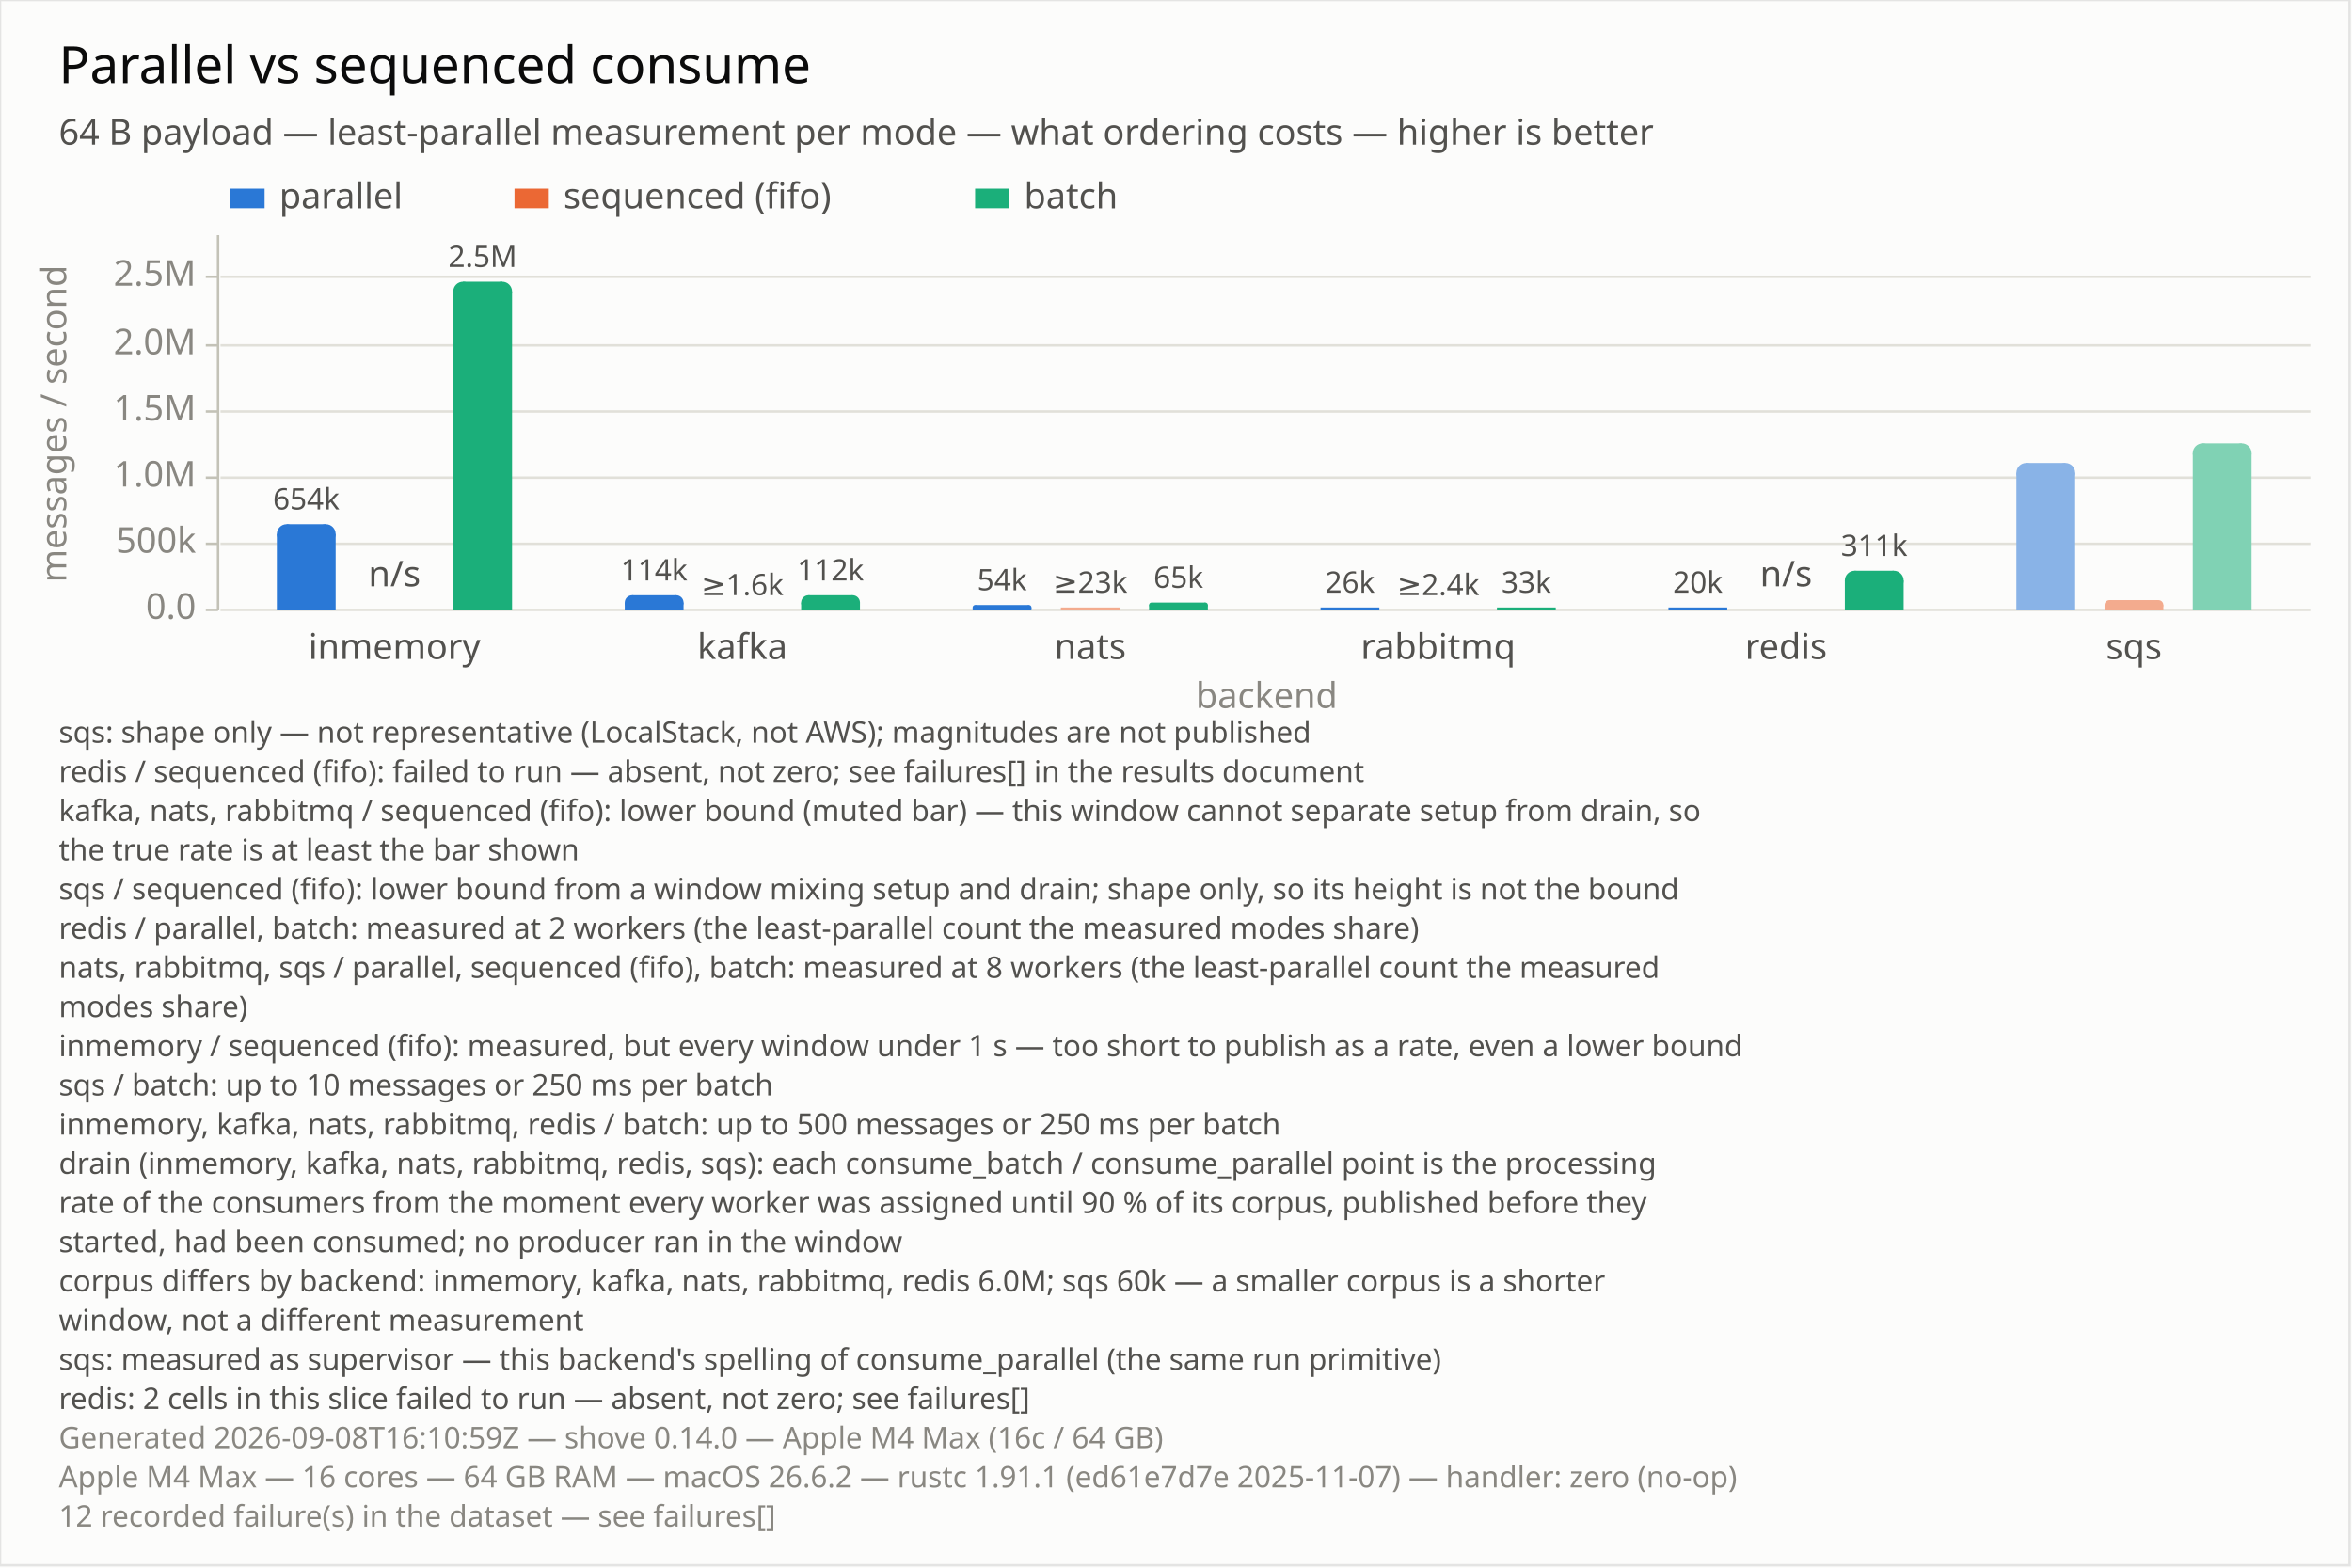
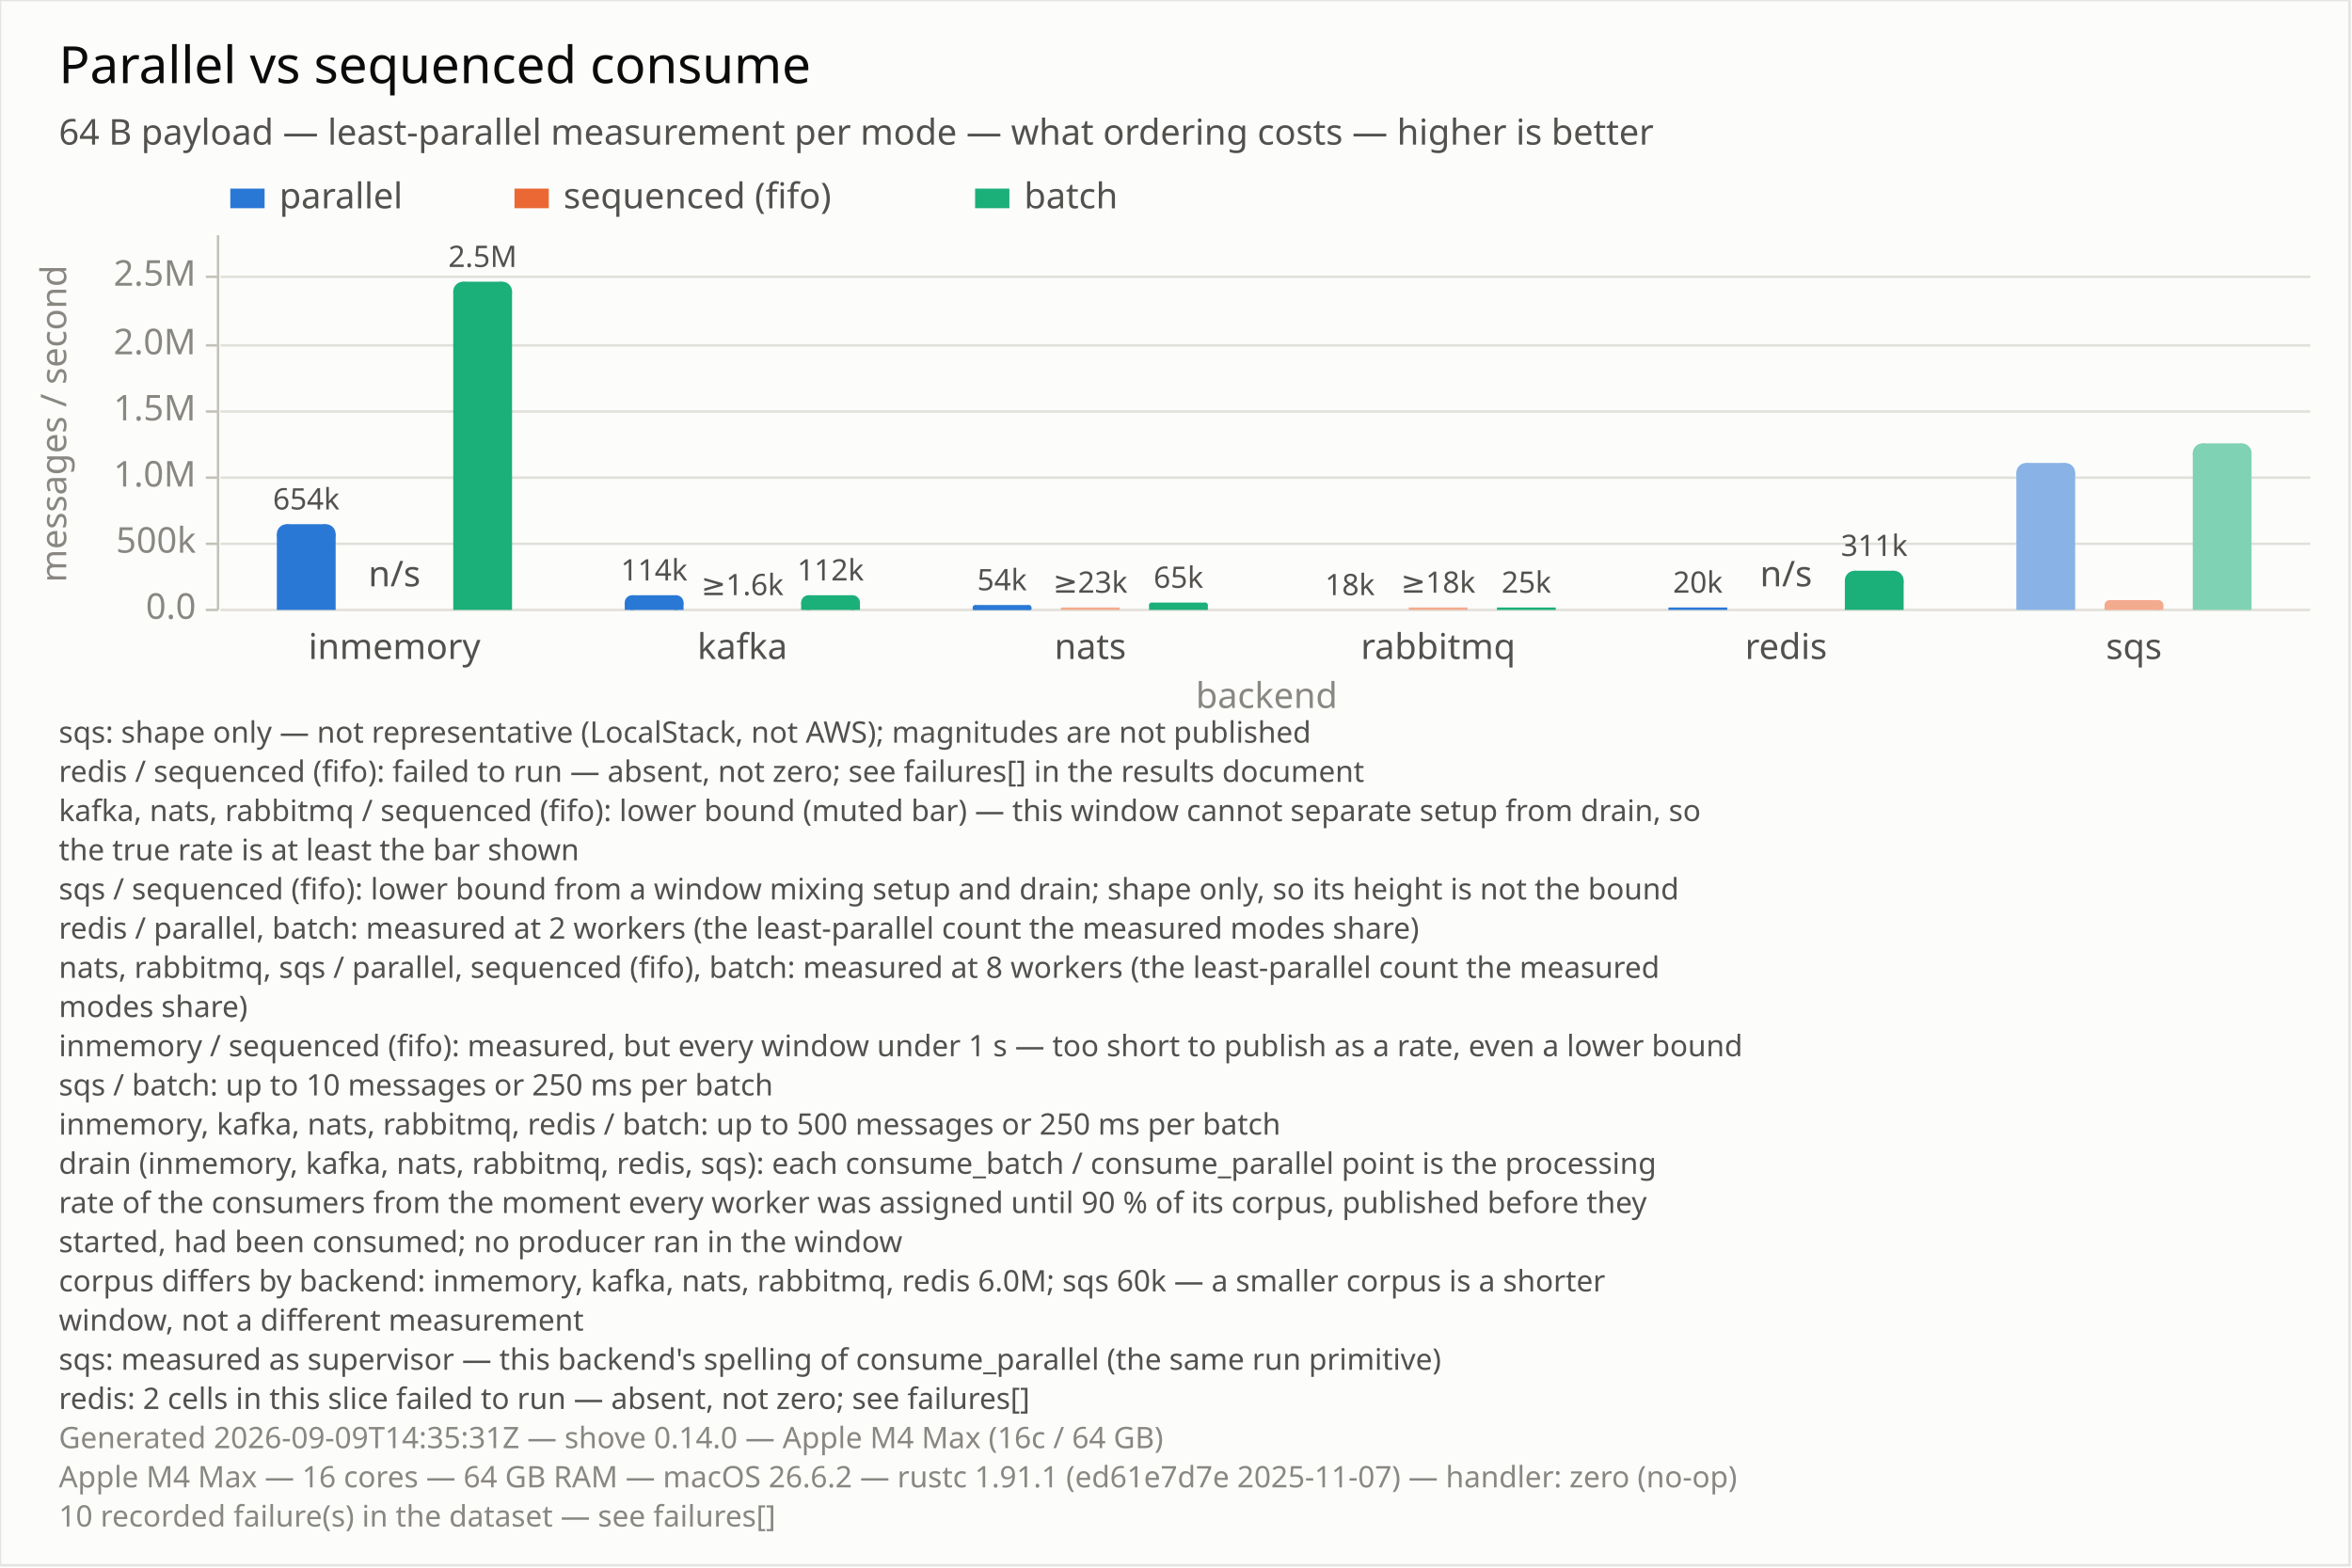
<svg xmlns="http://www.w3.org/2000/svg" width="960" height="640" viewBox="0 0 960 640">
  <rect x="0" y="0" width="960" height="640" opacity="1" fill="#FCFCFB" stroke="none" />
  <rect x="0" y="0" width="959" height="639" opacity="0.1" fill="none" stroke="#0B0B0B" />
  <text x="24" y="18" dy="0.76em" text-anchor="start" font-family="sans-serif" font-size="20.968" opacity="1" fill="#0B0B0B">
Parallel vs sequenced consume
</text>
  <text x="24" y="48" dy="0.76em" text-anchor="start" font-family="sans-serif" font-size="14.516" opacity="1" fill="#52514E">
64 B payload — least-parallel measurement per mode — what ordering costs — higher is better
</text>
  <text x="24" y="294" dy="0.76em" text-anchor="start" font-family="sans-serif" font-size="12.097" opacity="1" fill="#52514E">
sqs: shape only — not representative (LocalStack, not AWS); magnitudes are not published
</text>
  <text x="24" y="310" dy="0.76em" text-anchor="start" font-family="sans-serif" font-size="12.097" opacity="1" fill="#52514E">
redis / sequenced (fifo): failed to run — absent, not zero; see failures[] in the results document
</text>
  <text x="24" y="326" dy="0.76em" text-anchor="start" font-family="sans-serif" font-size="12.097" opacity="1" fill="#52514E">
kafka, nats, rabbitmq / sequenced (fifo): lower bound (muted bar) — this window cannot separate setup from drain, so
</text>
  <text x="24" y="342" dy="0.76em" text-anchor="start" font-family="sans-serif" font-size="12.097" opacity="1" fill="#52514E">
the true rate is at least the bar shown
</text>
  <text x="24" y="358" dy="0.76em" text-anchor="start" font-family="sans-serif" font-size="12.097" opacity="1" fill="#52514E">
sqs / sequenced (fifo): lower bound from a window mixing setup and drain; shape only, so its height is not the bound
</text>
  <text x="24" y="374" dy="0.76em" text-anchor="start" font-family="sans-serif" font-size="12.097" opacity="1" fill="#52514E">
redis / parallel, batch: measured at 2 workers (the least-parallel count the measured modes share)
</text>
  <text x="24" y="390" dy="0.76em" text-anchor="start" font-family="sans-serif" font-size="12.097" opacity="1" fill="#52514E">
nats, rabbitmq, sqs / parallel, sequenced (fifo), batch: measured at 8 workers (the least-parallel count the measured
</text>
  <text x="24" y="406" dy="0.76em" text-anchor="start" font-family="sans-serif" font-size="12.097" opacity="1" fill="#52514E">
modes share)
</text>
  <text x="24" y="422" dy="0.76em" text-anchor="start" font-family="sans-serif" font-size="12.097" opacity="1" fill="#52514E">
inmemory / sequenced (fifo): measured, but every window under 1 s — too short to publish as a rate, even a lower bound
</text>
  <text x="24" y="438" dy="0.76em" text-anchor="start" font-family="sans-serif" font-size="12.097" opacity="1" fill="#52514E">
sqs / batch: up to 10 messages or 250 ms per batch
</text>
  <text x="24" y="454" dy="0.76em" text-anchor="start" font-family="sans-serif" font-size="12.097" opacity="1" fill="#52514E">
inmemory, kafka, nats, rabbitmq, redis / batch: up to 500 messages or 250 ms per batch
</text>
  <text x="24" y="470" dy="0.76em" text-anchor="start" font-family="sans-serif" font-size="12.097" opacity="1" fill="#52514E">
drain (inmemory, kafka, nats, rabbitmq, redis, sqs): each consume_batch / consume_parallel point is the processing
</text>
  <text x="24" y="486" dy="0.76em" text-anchor="start" font-family="sans-serif" font-size="12.097" opacity="1" fill="#52514E">
rate of the consumers from the moment every worker was assigned until 90 % of its corpus, published before they
</text>
  <text x="24" y="502" dy="0.76em" text-anchor="start" font-family="sans-serif" font-size="12.097" opacity="1" fill="#52514E">
started, had been consumed; no producer ran in the window
</text>
  <text x="24" y="518" dy="0.76em" text-anchor="start" font-family="sans-serif" font-size="12.097" opacity="1" fill="#52514E">
corpus differs by backend: inmemory, kafka, nats, rabbitmq, redis 6.0M; sqs 60k — a smaller corpus is a shorter
</text>
  <text x="24" y="534" dy="0.76em" text-anchor="start" font-family="sans-serif" font-size="12.097" opacity="1" fill="#52514E">
window, not a different measurement
</text>
  <text x="24" y="550" dy="0.76em" text-anchor="start" font-family="sans-serif" font-size="12.097" opacity="1" fill="#52514E">
sqs: measured as supervisor — this backend's spelling of consume_parallel (the same run primitive)
</text>
  <text x="24" y="566" dy="0.76em" text-anchor="start" font-family="sans-serif" font-size="12.097" opacity="1" fill="#52514E">
redis: 2 cells in this slice failed to run — absent, not zero; see failures[]
</text>
  <text x="24" y="582" dy="0.76em" text-anchor="start" font-family="sans-serif" font-size="12.097" opacity="1" fill="#898781">
- Generated 2026-09-08T16:10:59Z — shove 0.14.0 — Apple M4 Max (16c / 64 GB)
+ Generated 2026-09-09T14:35:31Z — shove 0.14.0 — Apple M4 Max (16c / 64 GB)
</text>
  <text x="24" y="598" dy="0.76em" text-anchor="start" font-family="sans-serif" font-size="12.097" opacity="1" fill="#898781">
Apple M4 Max — 16 cores — 64 GB RAM — macOS 26.6.2 — rustc 1.91.1 (ed61e7d7e 2025-11-07) — handler: zero (no-op)
</text>
  <text x="24" y="614" dy="0.76em" text-anchor="start" font-family="sans-serif" font-size="12.097" opacity="1" fill="#898781">
- 12 recorded failure(s) in the dataset — see failures[]
+ 10 recorded failure(s) in the dataset — see failures[]
</text>
  <text x="16" y="173" dy="0.76em" text-anchor="middle" font-family="sans-serif" font-size="14.516" opacity="1" fill="#898781" transform="rotate(270, 16, 173)">
messages / second
</text>
  <line opacity="1" stroke="#E1E0D9" stroke-width="1" x1="90" y1="249" x2="943" y2="249" />
  <line opacity="1" stroke="#E1E0D9" stroke-width="1" x1="90" y1="222" x2="943" y2="222" />
  <line opacity="1" stroke="#E1E0D9" stroke-width="1" x1="90" y1="195" x2="943" y2="195" />
  <line opacity="1" stroke="#E1E0D9" stroke-width="1" x1="90" y1="168" x2="943" y2="168" />
  <line opacity="1" stroke="#E1E0D9" stroke-width="1" x1="90" y1="141" x2="943" y2="141" />
  <line opacity="1" stroke="#E1E0D9" stroke-width="1" x1="90" y1="113" x2="943" y2="113" />
  <polyline fill="none" opacity="1" stroke="#C3C2B7" stroke-width="1" points="89,96 89,249 " />
  <text x="80" y="249" dy="0.5ex" text-anchor="end" font-family="sans-serif" font-size="14.516" opacity="1" fill="#898781">
0.0
</text>
  <polyline fill="none" opacity="1" stroke="#C3C2B7" stroke-width="1" points="84,249 89,249 " />
  <text x="80" y="222" dy="0.5ex" text-anchor="end" font-family="sans-serif" font-size="14.516" opacity="1" fill="#898781">
500k
</text>
  <polyline fill="none" opacity="1" stroke="#C3C2B7" stroke-width="1" points="84,222 89,222 " />
  <text x="80" y="195" dy="0.5ex" text-anchor="end" font-family="sans-serif" font-size="14.516" opacity="1" fill="#898781">
1.0M
</text>
  <polyline fill="none" opacity="1" stroke="#C3C2B7" stroke-width="1" points="84,195 89,195 " />
  <text x="80" y="168" dy="0.5ex" text-anchor="end" font-family="sans-serif" font-size="14.516" opacity="1" fill="#898781">
1.5M
</text>
  <polyline fill="none" opacity="1" stroke="#C3C2B7" stroke-width="1" points="84,168 89,168 " />
  <text x="80" y="141" dy="0.5ex" text-anchor="end" font-family="sans-serif" font-size="14.516" opacity="1" fill="#898781">
2.0M
</text>
  <polyline fill="none" opacity="1" stroke="#C3C2B7" stroke-width="1" points="84,141 89,141 " />
  <text x="80" y="113" dy="0.5ex" text-anchor="end" font-family="sans-serif" font-size="14.516" opacity="1" fill="#898781">
2.5M
</text>
  <polyline fill="none" opacity="1" stroke="#C3C2B7" stroke-width="1" points="84,113 89,113 " />
  <rect x="113" y="218" width="24" height="31" opacity="1" fill="#2A78D6" stroke="none" />
  <rect x="117" y="214" width="16" height="5" opacity="1" fill="#2A78D6" stroke="none" />
  <circle cx="117" cy="218" r="4" opacity="1" fill="#2A78D6" stroke="none" stroke-width="0" />
  <circle cx="133" cy="218" r="4" opacity="1" fill="#2A78D6" stroke="none" stroke-width="0" />
  <text x="125" y="211" dy="-0.5ex" text-anchor="middle" font-family="sans-serif" font-size="12.097" opacity="1" fill="#52514E">
654k
</text>
  <text x="161" y="243" dy="-0.5ex" text-anchor="middle" font-family="sans-serif" font-size="14.516" opacity="1" fill="#52514E">
n/s
</text>
  <rect x="185" y="119" width="24" height="130" opacity="1" fill="#1BAF7A" stroke="none" />
  <rect x="189" y="115" width="16" height="5" opacity="1" fill="#1BAF7A" stroke="none" />
  <circle cx="189" cy="119" r="4" opacity="1" fill="#1BAF7A" stroke="none" stroke-width="0" />
  <circle cx="205" cy="119" r="4" opacity="1" fill="#1BAF7A" stroke="none" stroke-width="0" />
  <text x="197" y="112" dy="-0.5ex" text-anchor="middle" font-family="sans-serif" font-size="12.097" opacity="1" fill="#52514E">
2.5M
</text>
  <rect x="255" y="246" width="24" height="3" opacity="1" fill="#2A78D6" stroke="none" />
  <rect x="258" y="243" width="18" height="4" opacity="1" fill="#2A78D6" stroke="none" />
  <circle cx="258" cy="246" r="3" opacity="1" fill="#2A78D6" stroke="none" stroke-width="0" />
  <circle cx="276" cy="246" r="3" opacity="1" fill="#2A78D6" stroke="none" stroke-width="0" />
  <text x="267" y="240" dy="-0.5ex" text-anchor="middle" font-family="sans-serif" font-size="12.097" opacity="1" fill="#52514E">
114k
</text>
  <text x="303" y="246" dy="-0.5ex" text-anchor="middle" font-family="sans-serif" font-size="12.097" opacity="1" fill="#52514E">
≥1.6k
</text>
  <rect x="327" y="246" width="24" height="3" opacity="1" fill="#1BAF7A" stroke="none" />
  <rect x="330" y="243" width="18" height="4" opacity="1" fill="#1BAF7A" stroke="none" />
  <circle cx="330" cy="246" r="3" opacity="1" fill="#1BAF7A" stroke="none" stroke-width="0" />
  <circle cx="348" cy="246" r="3" opacity="1" fill="#1BAF7A" stroke="none" stroke-width="0" />
  <text x="339" y="240" dy="-0.5ex" text-anchor="middle" font-family="sans-serif" font-size="12.097" opacity="1" fill="#52514E">
112k
</text>
  <rect x="397" y="248" width="24" height="1" opacity="1" fill="#2A78D6" stroke="none" />
  <rect x="398" y="247" width="22" height="2" opacity="1" fill="#2A78D6" stroke="none" />
  <circle cx="398" cy="248" r="1" opacity="1" fill="#2A78D6" stroke="none" stroke-width="0" />
  <circle cx="420" cy="248" r="1" opacity="1" fill="#2A78D6" stroke="none" stroke-width="0" />
  <text x="409" y="244" dy="-0.5ex" text-anchor="middle" font-family="sans-serif" font-size="12.097" opacity="1" fill="#52514E">
54k
</text>
  <rect x="433" y="248" width="24" height="1" opacity="1" fill="#F3AB8E" stroke="none" />
  <text x="445" y="245" dy="-0.5ex" text-anchor="middle" font-family="sans-serif" font-size="12.097" opacity="1" fill="#52514E">
≥23k
</text>
  <rect x="469" y="247" width="24" height="2" opacity="1" fill="#1BAF7A" stroke="none" />
  <rect x="470" y="246" width="22" height="2" opacity="1" fill="#1BAF7A" stroke="none" />
  <circle cx="470" cy="247" r="1" opacity="1" fill="#1BAF7A" stroke="none" stroke-width="0" />
  <circle cx="492" cy="247" r="1" opacity="1" fill="#1BAF7A" stroke="none" stroke-width="0" />
  <text x="481" y="243" dy="-0.5ex" text-anchor="middle" font-family="sans-serif" font-size="12.097" opacity="1" fill="#52514E">
65k
</text>
-   <rect x="539" y="248" width="24" height="1" opacity="1" fill="#2A78D6" stroke="none" />
-   <text x="551" y="245" dy="-0.5ex" text-anchor="middle" font-family="sans-serif" font-size="12.097" opacity="1" fill="#52514E">
- 26k
- </text>
-   <text x="587" y="246" dy="-0.5ex" text-anchor="middle" font-family="sans-serif" font-size="12.097" opacity="1" fill="#52514E">
- ≥2.4k
+   <text x="551" y="246" dy="-0.5ex" text-anchor="middle" font-family="sans-serif" font-size="12.097" opacity="1" fill="#52514E">
+ 18k
+ </text>
+   <rect x="575" y="248" width="24" height="1" opacity="1" fill="#F3AB8E" stroke="none" />
+   <text x="587" y="245" dy="-0.5ex" text-anchor="middle" font-family="sans-serif" font-size="12.097" opacity="1" fill="#52514E">
+ ≥18k
</text>
  <rect x="611" y="248" width="24" height="1" opacity="1" fill="#1BAF7A" stroke="none" />
  <text x="623" y="245" dy="-0.5ex" text-anchor="middle" font-family="sans-serif" font-size="12.097" opacity="1" fill="#52514E">
- 33k
+ 25k
</text>
  <rect x="681" y="248" width="24" height="1" opacity="1" fill="#2A78D6" stroke="none" />
  <text x="693" y="245" dy="-0.5ex" text-anchor="middle" font-family="sans-serif" font-size="12.097" opacity="1" fill="#52514E">
20k
</text>
  <text x="729" y="243" dy="-0.5ex" text-anchor="middle" font-family="sans-serif" font-size="14.516" opacity="1" fill="#52514E">
n/s
</text>
  <rect x="753" y="237" width="24" height="12" opacity="1" fill="#1BAF7A" stroke="none" />
  <rect x="757" y="233" width="16" height="5" opacity="1" fill="#1BAF7A" stroke="none" />
  <circle cx="757" cy="237" r="4" opacity="1" fill="#1BAF7A" stroke="none" stroke-width="0" />
  <circle cx="773" cy="237" r="4" opacity="1" fill="#1BAF7A" stroke="none" stroke-width="0" />
  <text x="765" y="230" dy="-0.5ex" text-anchor="middle" font-family="sans-serif" font-size="12.097" opacity="1" fill="#52514E">
311k
</text>
  <rect x="823" y="193" width="24" height="56" opacity="1" fill="#89B3E7" stroke="none" />
  <rect x="827" y="189" width="16" height="5" opacity="1" fill="#89B3E7" stroke="none" />
  <circle cx="827" cy="193" r="4" opacity="1" fill="#89B3E7" stroke="none" stroke-width="0" />
  <circle cx="843" cy="193" r="4" opacity="1" fill="#89B3E7" stroke="none" stroke-width="0" />
  <rect x="859" y="247" width="24" height="2" opacity="1" fill="#F3AB8E" stroke="none" />
  <rect x="861" y="245" width="20" height="3" opacity="1" fill="#F3AB8E" stroke="none" />
  <circle cx="861" cy="247" r="2" opacity="1" fill="#F3AB8E" stroke="none" stroke-width="0" />
  <circle cx="881" cy="247" r="2" opacity="1" fill="#F3AB8E" stroke="none" stroke-width="0" />
  <rect x="895" y="185" width="24" height="64" opacity="1" fill="#80D2B4" stroke="none" />
  <rect x="899" y="181" width="16" height="5" opacity="1" fill="#80D2B4" stroke="none" />
  <circle cx="899" cy="185" r="4" opacity="1" fill="#80D2B4" stroke="none" stroke-width="0" />
  <circle cx="915" cy="185" r="4" opacity="1" fill="#80D2B4" stroke="none" stroke-width="0" />
  <text x="161" y="258" dy="0.76em" text-anchor="middle" font-family="sans-serif" font-size="14.516" opacity="1" fill="#52514E">
inmemory
</text>
  <text x="303" y="258" dy="0.76em" text-anchor="middle" font-family="sans-serif" font-size="14.516" opacity="1" fill="#52514E">
kafka
</text>
  <text x="445" y="258" dy="0.76em" text-anchor="middle" font-family="sans-serif" font-size="14.516" opacity="1" fill="#52514E">
nats
</text>
  <text x="587" y="258" dy="0.76em" text-anchor="middle" font-family="sans-serif" font-size="14.516" opacity="1" fill="#52514E">
rabbitmq
</text>
  <text x="729" y="258" dy="0.76em" text-anchor="middle" font-family="sans-serif" font-size="14.516" opacity="1" fill="#52514E">
redis
</text>
  <text x="871" y="258" dy="0.76em" text-anchor="middle" font-family="sans-serif" font-size="14.516" opacity="1" fill="#52514E">
sqs
</text>
  <text x="517" y="278" dy="0.76em" text-anchor="middle" font-family="sans-serif" font-size="14.516" opacity="1" fill="#898781">
backend
</text>
  <rect x="94" y="77" width="14" height="8" opacity="1" fill="#2A78D6" stroke="none" />
  <text x="114" y="74" dy="0.76em" text-anchor="start" font-family="sans-serif" font-size="14.516" opacity="1" fill="#52514E">
parallel
</text>
  <rect x="210" y="77" width="14" height="8" opacity="1" fill="#EB6834" stroke="none" />
  <text x="230" y="74" dy="0.76em" text-anchor="start" font-family="sans-serif" font-size="14.516" opacity="1" fill="#52514E">
sequenced (fifo)
</text>
  <rect x="398" y="77" width="14" height="8" opacity="1" fill="#1BAF7A" stroke="none" />
  <text x="418" y="74" dy="0.76em" text-anchor="start" font-family="sans-serif" font-size="14.516" opacity="1" fill="#52514E">
batch
</text>
</svg>
